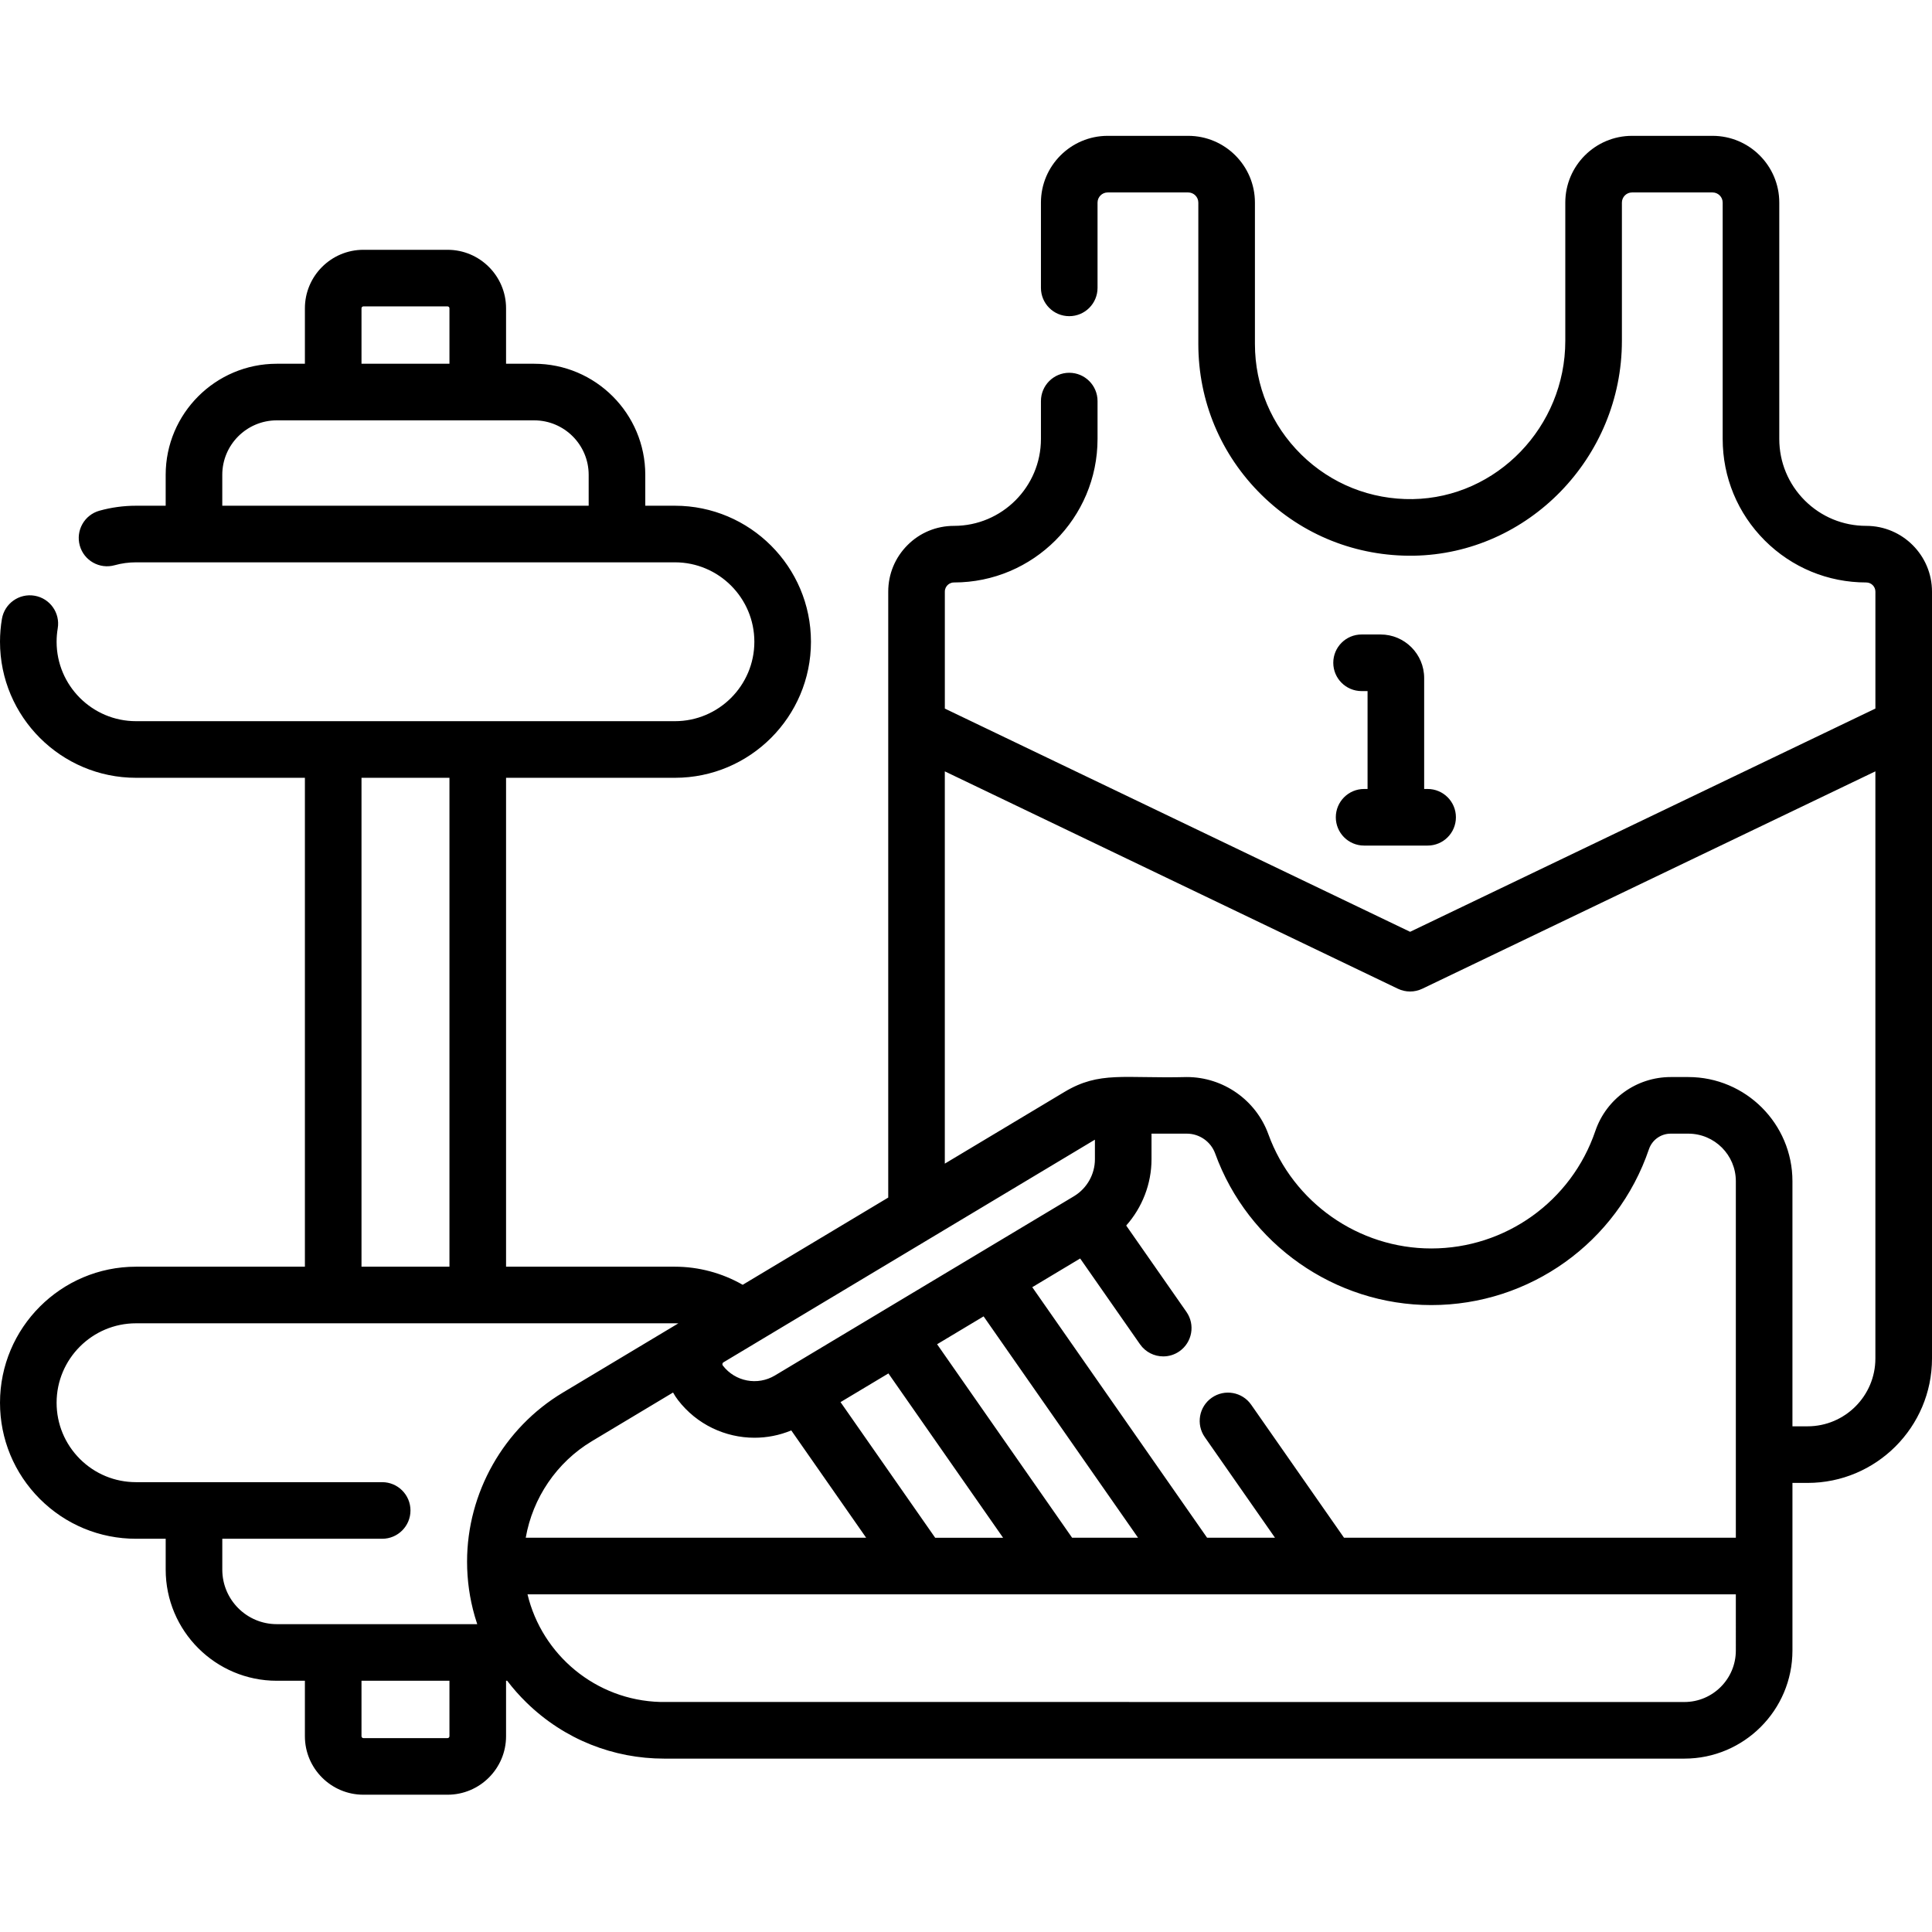
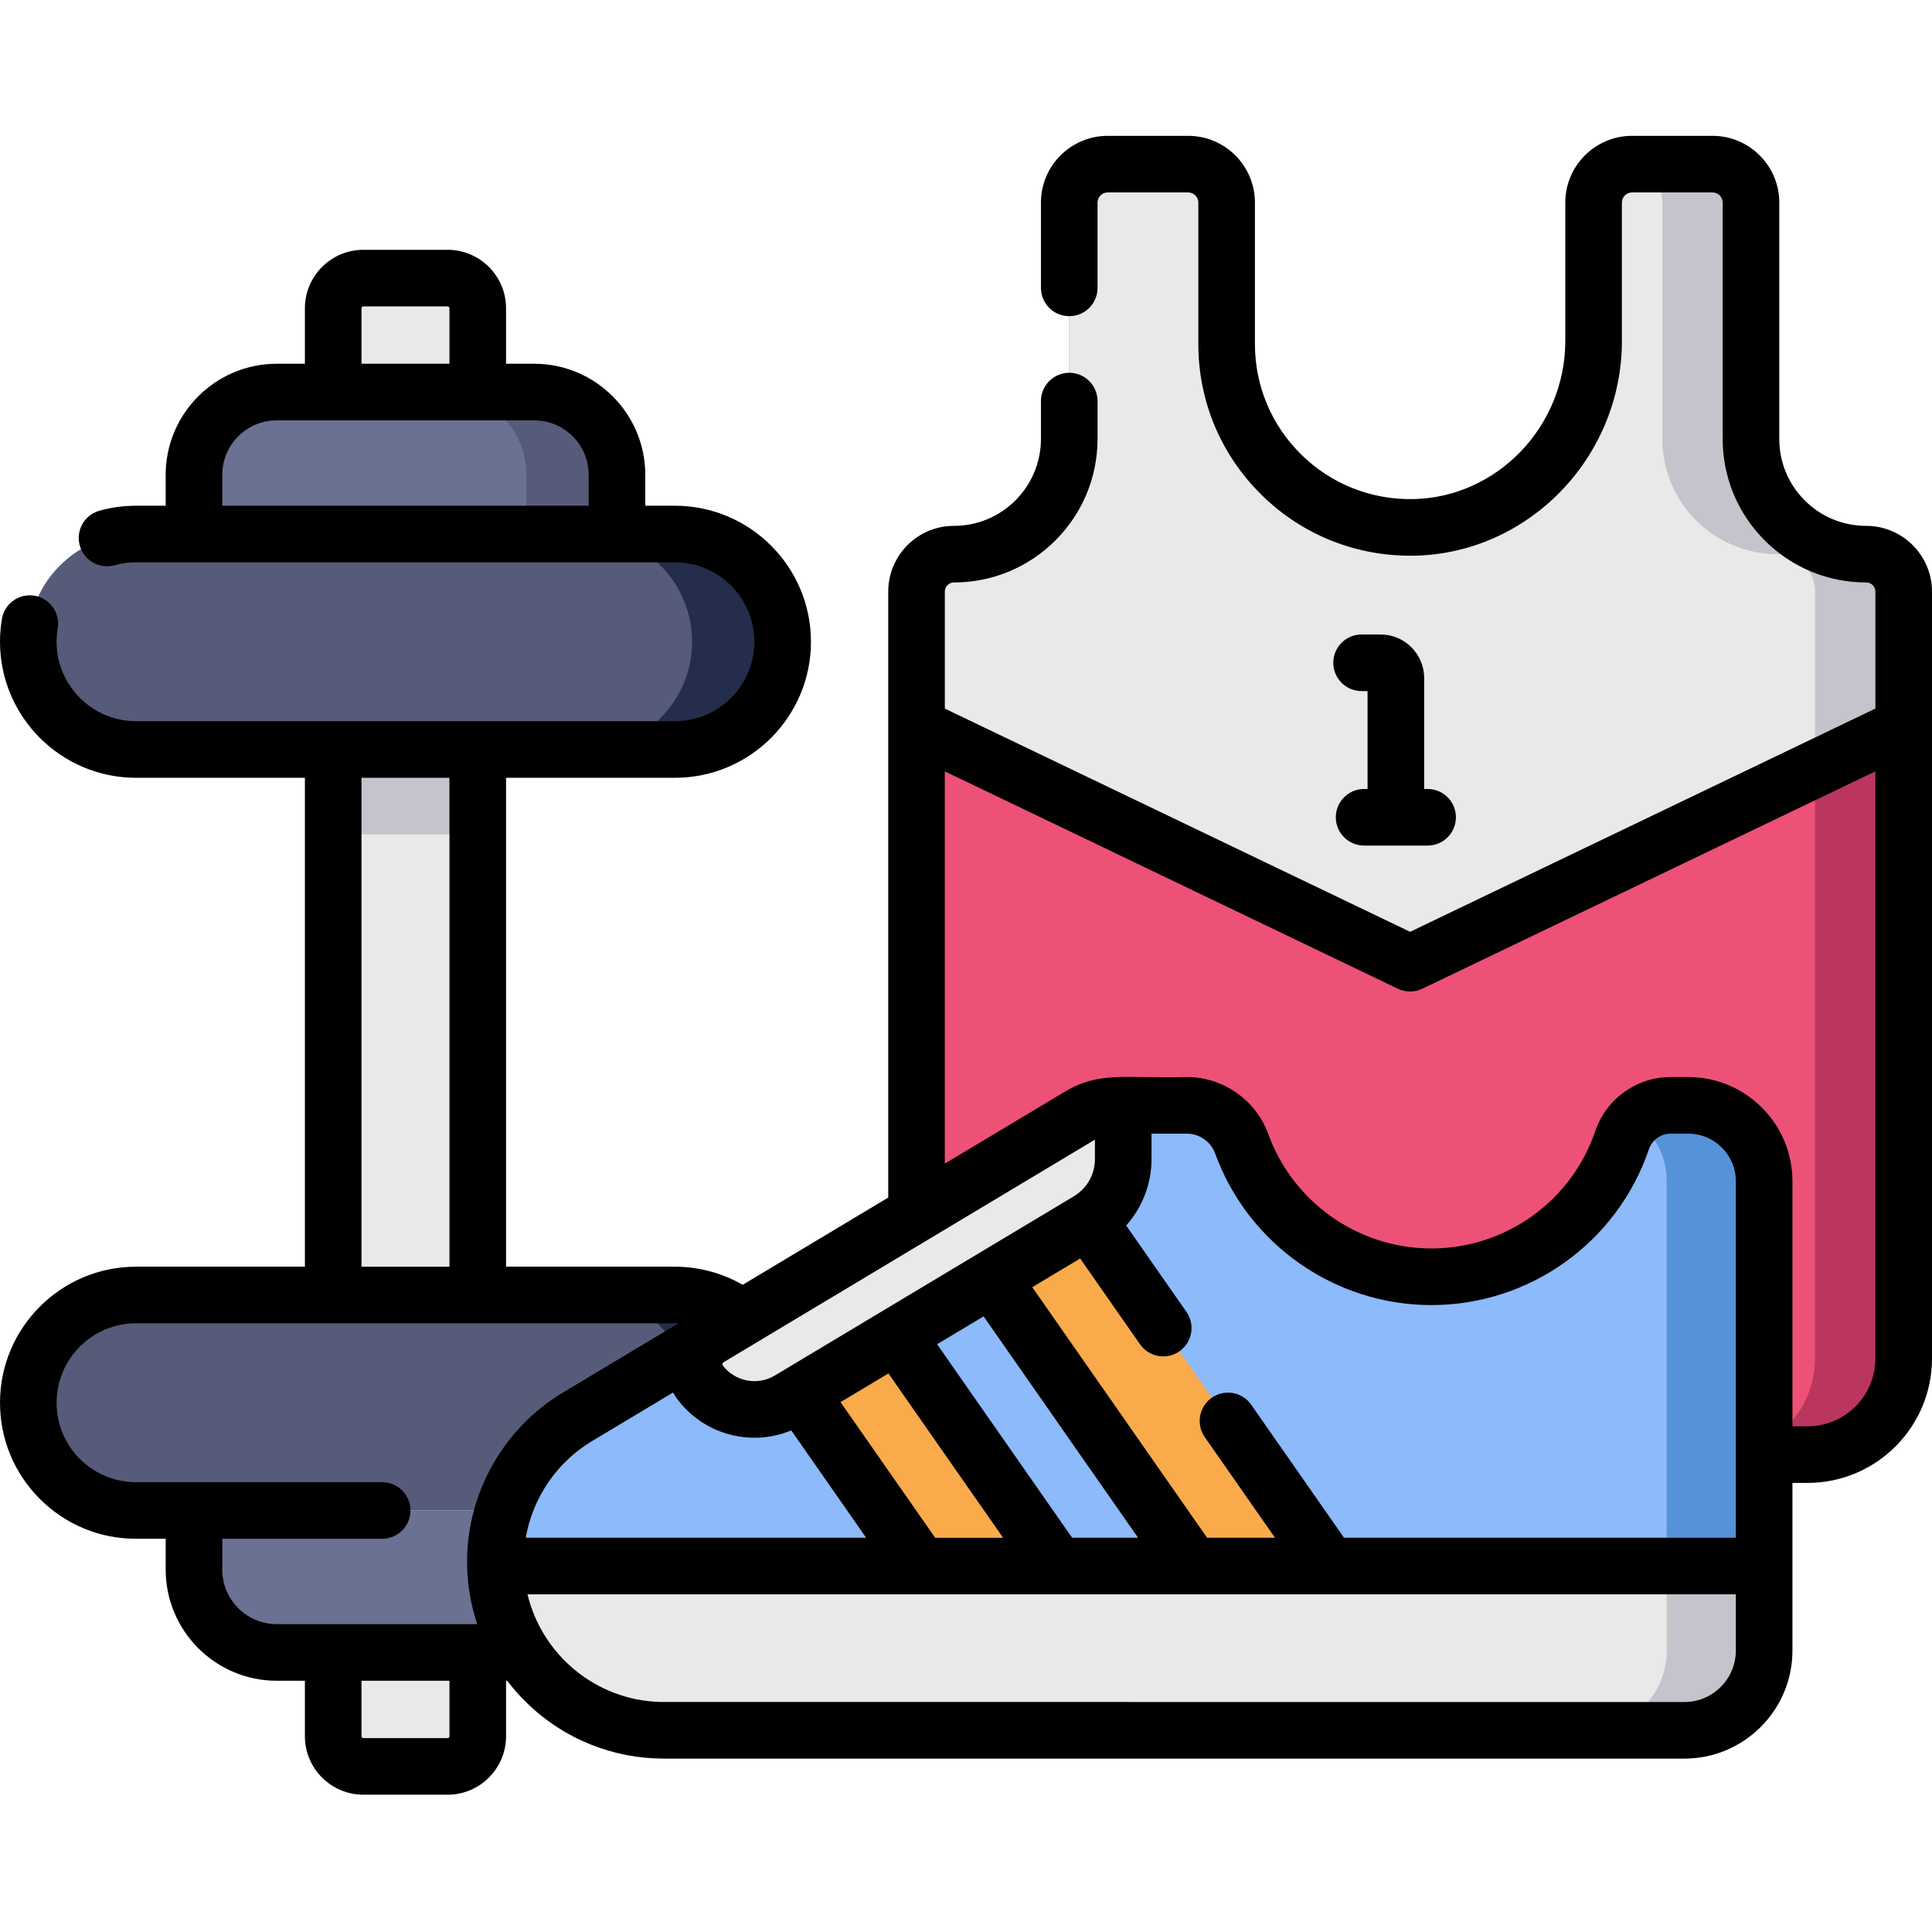
<svg xmlns="http://www.w3.org/2000/svg" height="512pt" viewBox="0 -36 512 512" width="512pt">
+   <path d="m494.57 110.859c-16.867 0-30.543-13.672-30.543-30.543v-62.625c0-5.625-4.559-10.188-10.188-10.188h-21.332c-5.629 0-10.191 4.562-10.191 10.188v36.66c0 26.664-21.133 48.969-47.789 49.414-27.234.457-49.453-21.484-49.453-48.613v-37.461c0-5.625-4.562-10.188-10.191-10.188h-21.332c-5.629 0-10.191 4.562-10.191 10.188v62.625c0 16.871-13.672 30.543-30.543 30.543-5.48 0-9.926 4.445-9.926 9.93v203.219c0 14.07 11.406 25.48 25.48 25.48h210.648c14.074 0 25.48-11.41 25.48-25.48v-203.219c0-5.484-4.445-9.93-9.93-9.93zm0 0" fill="#ed5176" />
+   <path d="m494.57 110.859c-16.867 0-30.543-13.672-30.543-30.543v-62.625c0-5.625-4.559-10.188-10.188-10.188h-21.332c-.367 0-.73.02-1.086.059 5.117.539 9.105 4.867 9.105 10.129v62.629c0 16.867 13.676 30.539 30.543 30.539 5.484 0 9.93 4.445 9.93 9.93v203.219c0 14.07-11.406 25.48-25.48 25.48h23.5c14.074 0 25.48-11.41 25.48-25.48v-203.219c0-5.484-4.445-9.93-9.93-9.93zm0 0" fill="#ba365f" />
+   <path d="m494.57 110.859c-16.867 0-30.543-13.672-30.543-30.543v-62.625c0-5.625-4.559-10.188-10.188-10.188h-21.332c-5.629 0-10.191 4.562-10.191 10.188v36.66c0 26.664-21.133 48.969-47.789 49.414-27.234.457-49.453-21.484-49.453-48.613v-37.461c0-5.625-4.562-10.188-10.191-10.188h-21.332c-5.629 0-10.191 4.562-10.191 10.188v62.625c0 16.871-13.672 30.543-30.543 30.543-5.48 0-9.926 4.445-9.926 9.93v35.707l130.805 62.762 130.805-62.758v-35.711c0-5.484-4.445-9.93-9.93-9.93zm0 0" fill="#e9e9ea" />
+   <path d="m494.57 110.859c-16.867 0-30.543-13.672-30.543-30.543v-62.625c0-5.625-4.559-10.188-10.188-10.188h-21.332c-.094 0-.184 0-.273.004-.004 0-.008 0-.016 0-.266.008-.531.023-.797.051 5.117.543 9.105 4.871 9.105 10.133v62.625c0 16.871 13.676 30.543 30.543 30.543 5.484 0 9.93 4.445 9.93 9.93v46.984l23.5-11.277v-35.707c0-5.484-4.445-9.93-9.93-9.93zm0 0" fill="#c5c4cc" />
+   <path d="m118.609 432.117h-22.309c-4.418 0-8-3.582-8-8v-378.418c0-4.418 3.582-8 8-8h22.309c4.418 0 8 3.582 8 8v378.418c0 4.418-3.582 8-8 8zm0 0" fill="#e9e9ea" />
+   <path d="m88.301 162.625h38.309v22.5h-38.309zm0 0" fill="#c5c4cc" />
+   <path d="m178.859 162.625h-142.809c-15.77 0-28.551-12.781-28.551-28.551s12.781-28.551 28.551-28.551h142.809c15.77 0 28.551 12.781 28.551 28.551s-12.781 28.551-28.551 28.551zm0 0" fill="#575b7a" />
+   <path d="m141.566 67.898h-68.223c-12.113 0-21.938 9.82-21.938 21.934v15.691h112.094v-15.691c0-12.113-9.82-21.934-21.934-21.934zm0 0" fill="#6a7193" />
+   <path d="m178.859 307.191h-142.809c-15.77 0-28.551 12.781-28.551 28.551 0 15.766 12.781 28.547 28.551 28.547h142.809c15.77 0 28.551-12.781 28.551-28.547 0-15.77-12.781-28.551-28.551-28.551zm0 0" fill="#575b7a" />
+   <path d="m178.859 105.523h-24c15.77 0 28.551 12.785 28.551 28.551 0 15.77-12.781 28.551-28.551 28.551h24c15.77 0 28.551-12.781 28.551-28.551 0-15.766-12.781-28.551-28.551-28.551zm0 0" fill="#252d4c" />
+   <path d="m178.859 307.191h-24c15.77 0 28.551 12.781 28.551 28.551 0 15.766-12.781 28.547-28.551 28.547h24c15.77 0 28.551-12.781 28.551-28.547 0-15.77-12.781-28.551-28.551-28.551zm0 0" fill="#252d4c" />
+   <path d="m141.566 401.918h-68.223c-12.113 0-21.938-9.82-21.938-21.938v-15.691h112.094v15.691c0 12.117-9.82 21.938-21.934 21.938zm0 0" fill="#6a7193" />
+   <path d="m141.566 67.898h-24c12.113 0 21.934 9.82 21.934 21.934v15.691h24v-15.691c0-12.113-9.82-21.934-21.934-21.934zm0 0" fill="#575b7a" />
+   <path d="m139.5 364.289v15.695c0 12.113-9.82 21.934-21.934 21.934h24c12.113 0 21.934-9.82 21.934-21.934v-15.695zm0 0" fill="#575b7a" />
+   <path d="m175.984 422.551h270.395c11.676 0 21.137-9.465 21.137-21.141v-124.379c0-11.102-9-20.102-20.102-20.102h-4.66c-5.82 0-10.992 3.703-12.867 9.215-7.367 21.652-27.703 36.215-50.574 36.215-22.484 0-42.562-14.078-50.227-35.219-2.223-6.129-8.043-10.211-14.562-10.211h-18.215c-3.637 0-7.211.992-10.332 2.859l-132.977 79.707c-13.477 8.078-21.723 22.637-21.723 38.348 0 24.691 20.016 44.707 44.707 44.707zm0 0" fill="#8cbafa" />
+   <path d="m447.414 256.93h-4.66c-3.59 0-6.934 1.41-9.406 3.785 5.062 3.648 8.359 9.598 8.359 16.316v124.383c0 11.672-9.465 21.137-21.137 21.137h25.809c11.672 0 21.137-9.465 21.137-21.137v-124.383c0-11.102-9-20.102-20.102-20.102zm0 0" fill="#5692d8" />
+   <path d="m274.059 266.934-25.59 15.336 97.883 140.281h36.293zm0 0" fill="#f9aa4b" />
+   <path d="m274.297 422.551h36.289l-87.336-125.164-25.59 15.34zm0 0" fill="#f9aa4b" />
+   <path d="m131.305 379.016c.625 24.148 20.383 43.535 44.68 43.535h270.395c11.676 0 21.137-9.465 21.137-21.141v-22.395zm0 0" fill="#e9e9ea" />
+   <path d="m441.707 401.414c0 11.664-9.453 21.125-21.117 21.137h25.789c11.676 0 21.137-9.461 21.137-21.137v-22.398h-25.805v22.398zm0 0" fill="#c5c4cc" />
+   <path d="m209.215 334.945 79.258-47.508c5.703-3.414 9.191-9.574 9.191-16.223v-14.285h-1.355c-3.641 0-7.215.988-10.336 2.859l-98.094 58.801c-4.152 2.488-5.207 8.039-2.258 11.875 5.586 7.266 15.734 9.195 23.594 4.48zm0 0" fill="#e9e9ea" />
  <path d="m512 156.359v-35.57c0-9.609-7.82-17.43-17.43-17.43-6.156 0-11.941-2.395-16.293-6.738-4.352-4.359-6.75-10.148-6.75-16.301v-62.633c0-9.754-7.934-17.688-17.688-17.688h-21.332c-9.754 0-17.688 7.938-17.688 17.688v36.66c0 22.742-18.137 41.547-40.426 41.922-11.082.172-21.613-4.004-29.535-11.797-7.926-7.797-12.289-18.211-12.289-29.324v-37.461c0-9.754-7.938-17.688-17.691-17.688h-21.328c-9.754 0-17.691 7.938-17.691 17.688v22.602c0 4.145 3.359 7.5 7.5 7.5 4.145 0 7.5-3.355 7.5-7.5v-22.602c0-1.48 1.207-2.688 2.691-2.688h21.328c1.484 0 2.691 1.207 2.691 2.688v37.461c0 15.168 5.957 29.379 16.77 40.016 10.812 10.637 25.125 16.324 40.305 16.105 30.426-.516 55.176-26.051 55.176-56.922v-36.66c0-1.48 1.207-2.688 2.688-2.688h21.332c1.48 0 2.688 1.207 2.688 2.688v62.633c0 10.152 3.953 19.707 11.145 26.906 7.191 7.18 16.742 11.133 26.898 11.133 1.34 0 2.43 1.09 2.43 2.43v30.988l-123.309 59.16-123.301-59.156v-30.992c0-.828.387-1.391.727-1.73.262-.262.828-.699 1.703-.699 20.977 0 38.039-17.062 38.039-38.039v-10.031c0-4.141-3.355-7.5-7.5-7.5-4.141 0-7.5 3.359-7.5 7.5v10.031c0 12.703-10.336 23.039-23.039 23.039-4.672 0-9.055 1.816-12.324 5.105-3.293 3.293-5.105 7.672-5.105 12.324v35.453c-.004.168-.004.336 0 .504v124.621l-38.57 23.117c-5.434-3.117-11.652-4.797-17.961-4.797h-44.75v-129.562h44.75c19.879 0 36.051-16.172 36.051-36.051 0-19.879-16.172-36.051-36.051-36.051h-7.855v-8.191c0-16.23-13.207-29.434-29.438-29.434h-7.457v-14.699c0-8.547-6.953-15.5-15.5-15.5h-22.309c-8.547 0-15.5 6.953-15.5 15.5v14.699h-7.457c-16.23 0-29.438 13.203-29.438 29.434v8.191h-7.855c-3.293 0-6.555.445-9.699 1.32-3.988 1.113-6.324 5.25-5.211 9.242 1.113 3.988 5.246 6.316 9.242 5.207 1.832-.512 3.738-.77 5.668-.77h142.809c11.609 0 21.051 9.441 21.051 21.051 0 11.605-9.441 21.047-21.051 21.047h-142.809c-11.609 0-21.051-9.441-21.051-21.047 0-1.191.102-2.391.297-3.555.691-4.086-2.059-7.957-6.141-8.648-4.082-.695-7.957 2.059-8.648 6.145-.336 1.992-.508 4.031-.508 6.059 0 19.879 16.172 36.051 36.051 36.051h44.75v129.562h-44.75c-19.879 0-36.051 16.172-36.051 36.051 0 9.617 3.746 18.672 10.562 25.5 6.816 6.805 15.871 10.551 25.488 10.551h7.859v8.188c0 16.234 13.203 29.441 29.43 29.441h7.461v14.699c0 8.547 6.953 15.5 15.5 15.5h22.309c8.547 0 15.5-6.953 15.5-15.5v-14.699h.297c1.551 2.035 3.258 3.969 5.121 5.785 10.074 9.84 23.141 14.848 36.457 14.848h270.395c15.789 0 28.637-12.848 28.637-28.641v-44.422h4.004c18.188 0 32.98-14.797 32.98-32.98v-167.391c0-.086 0-.172 0-.258zm-416.199-110.66c0-.273.223-.5.5-.5h22.309c.277 0 .5.227.5.5v14.699h-23.309zm-36.895 52.324v-8.191c0-7.961 6.477-14.434 14.438-14.434h14.801.156.152 38 .156.156 14.801c7.961 0 14.438 6.473 14.438 14.434v8.191zm255.617 166.406c3.352 0 6.367 2.117 7.512 5.266 8.707 24.023 31.727 40.164 57.273 40.164 26.094 0 49.273-16.598 57.676-41.301.84-2.469 3.16-4.129 5.77-4.129h4.66c6.949 0 12.602 5.652 12.602 12.602v94.484h-103.836l-24.602-35.25c-2.367-3.395-7.047-4.227-10.441-1.855-3.395 2.367-4.227 7.043-1.859 10.441l18.609 26.664h-17.996l-46.328-66.395 12.691-7.609 15.863 22.738c1.461 2.09 3.789 3.211 6.16 3.211 1.48 0 2.977-.438 4.281-1.352 3.398-2.371 4.23-7.047 1.863-10.441l-15.965-22.883c4.242-4.781 6.707-11.039 6.707-17.57v-6.785zm-30.402 107.086-35.781-51.277 12.324-7.387 40.934 58.664zm-36.293 0-25.078-35.938 12.691-7.605 30.387 43.547h-18zm-69.461-38.484c.383.695.82 1.367 1.309 2.004 4.996 6.5 12.566 9.98 20.273 9.98 3.285 0 6.598-.633 9.746-1.938l19.844 28.438h-90.215c1.844-10.543 8.211-20.004 17.531-25.586zm111.797-67v5.188c0 3.941-2.078 7.648-5.43 9.715-.133.078-.266.156-.395.242l-25.18 15.09c-.129.074-.258.152-.387.234l-24.957 14.957c-.047.027-.098.059-.145.09l-28.312 16.969c-4.598 2.758-10.523 1.629-13.793-2.621-.039-.051-.16-.211-.109-.473.043-.23.18-.336.25-.383l8.59-5.148c.098-.055.199-.117.297-.18l89.234-53.488c.113-.066.223-.129.336-.191zm-194.363-95.906h23.309v129.562h-23.309zm-36.891 209.855v-8.191h42.371c4.141 0 7.5-3.355 7.5-7.5 0-4.141-3.359-7.5-7.5-7.5h-65.23c-5.617 0-10.906-2.188-14.883-6.156-3.977-3.988-6.168-9.277-6.168-14.895 0-11.605 9.441-21.051 21.051-21.051h142.809c.305 0 .605.008.906.02l-30.621 18.355c-15.648 9.379-25.367 26.535-25.367 44.781 0 4.984.703 9.809 2.012 14.375.016.059.035.117.051.176.012.039.023.078.035.117.184.641.383 1.273.594 1.906h-53.129c-7.957 0-14.43-6.477-14.43-14.438zm60.199 44.137c0 .273-.227.5-.5.5h-22.309c-.273 0-.5-.227-.5-.5v-14.699h23.309zm340.906-22.707c0 7.523-6.117 13.641-13.641 13.641-173 0-270.586.008-271.383-.012-17.094-.449-31.352-12.484-35.195-28.523h103.934c.066.004.129.004.195.004.066 0 .133 0 .199-.004h35.895c.066.004.129.004.195.004s.133 0 .199-.004h35.375c.066.004.133.004.195.004.066 0 .133 0 .199-.004h35.895c.066.004.129.004.195.004.066 0 .133 0 .199-.004h107.543zm19.004-59.422h-4.004v-64.957c0-15.219-12.383-27.602-27.602-27.602h-4.66c-9.035 0-17.059 5.746-19.973 14.297-6.332 18.621-23.805 31.129-43.473 31.129-19.262 0-36.609-12.164-43.176-30.27-3.285-9.066-11.969-15.156-21.613-15.156-16.719.43-23.09-1.641-32.402 3.93l-31.73 19.016v-103.957l120.059 57.602c1.027.492 2.137.738 3.246.738s2.219-.246 3.242-.738l120.062-57.605v155.594c.004 9.914-8.062 17.98-17.977 17.98zm0 0" />
  <path d="m365.871 132.145h-5.039c-4.145 0-7.5 3.355-7.5 7.5 0 4.141 3.355 7.5 7.5 7.5h1.586v25.941h-.914c-4.145 0-7.5 3.355-7.5 7.5 0 4.145 3.355 7.5 7.5 7.5h16.828c4.145 0 7.5-3.355 7.5-7.5 0-4.145-3.355-7.5-7.5-7.5h-.914v-29.395c0-6.367-5.18-11.547-11.547-11.547zm0 0" />
</svg>
